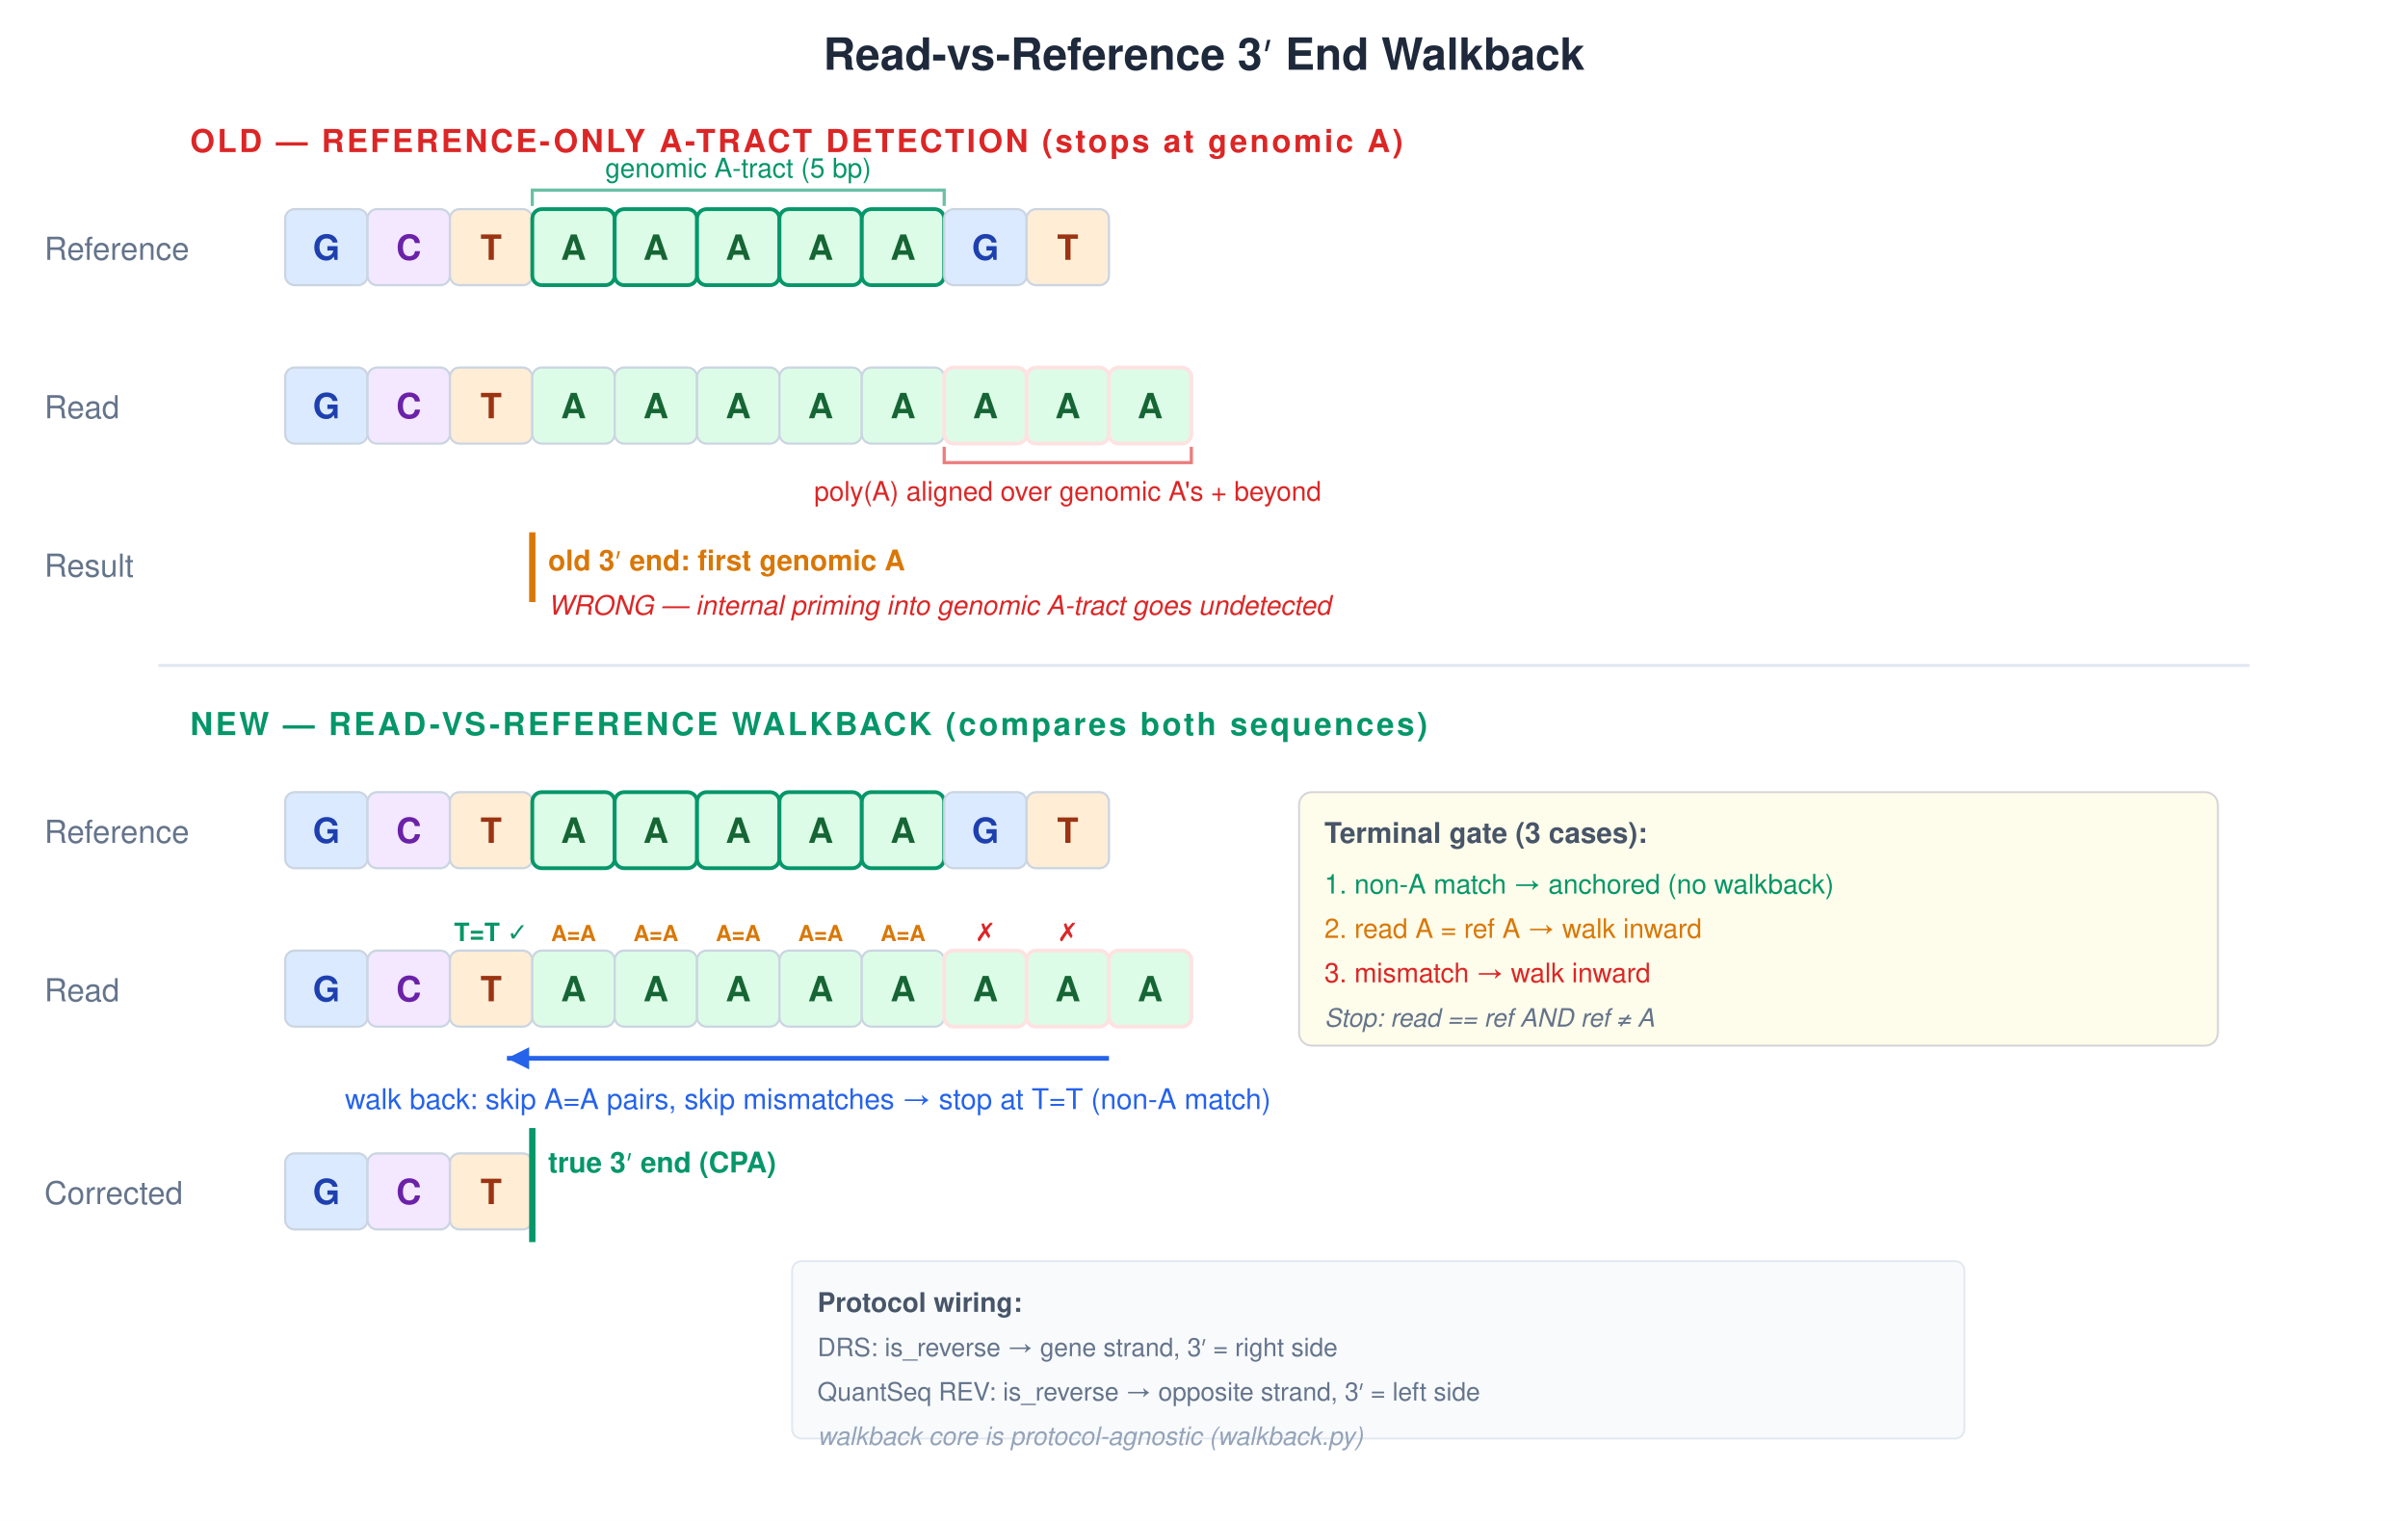
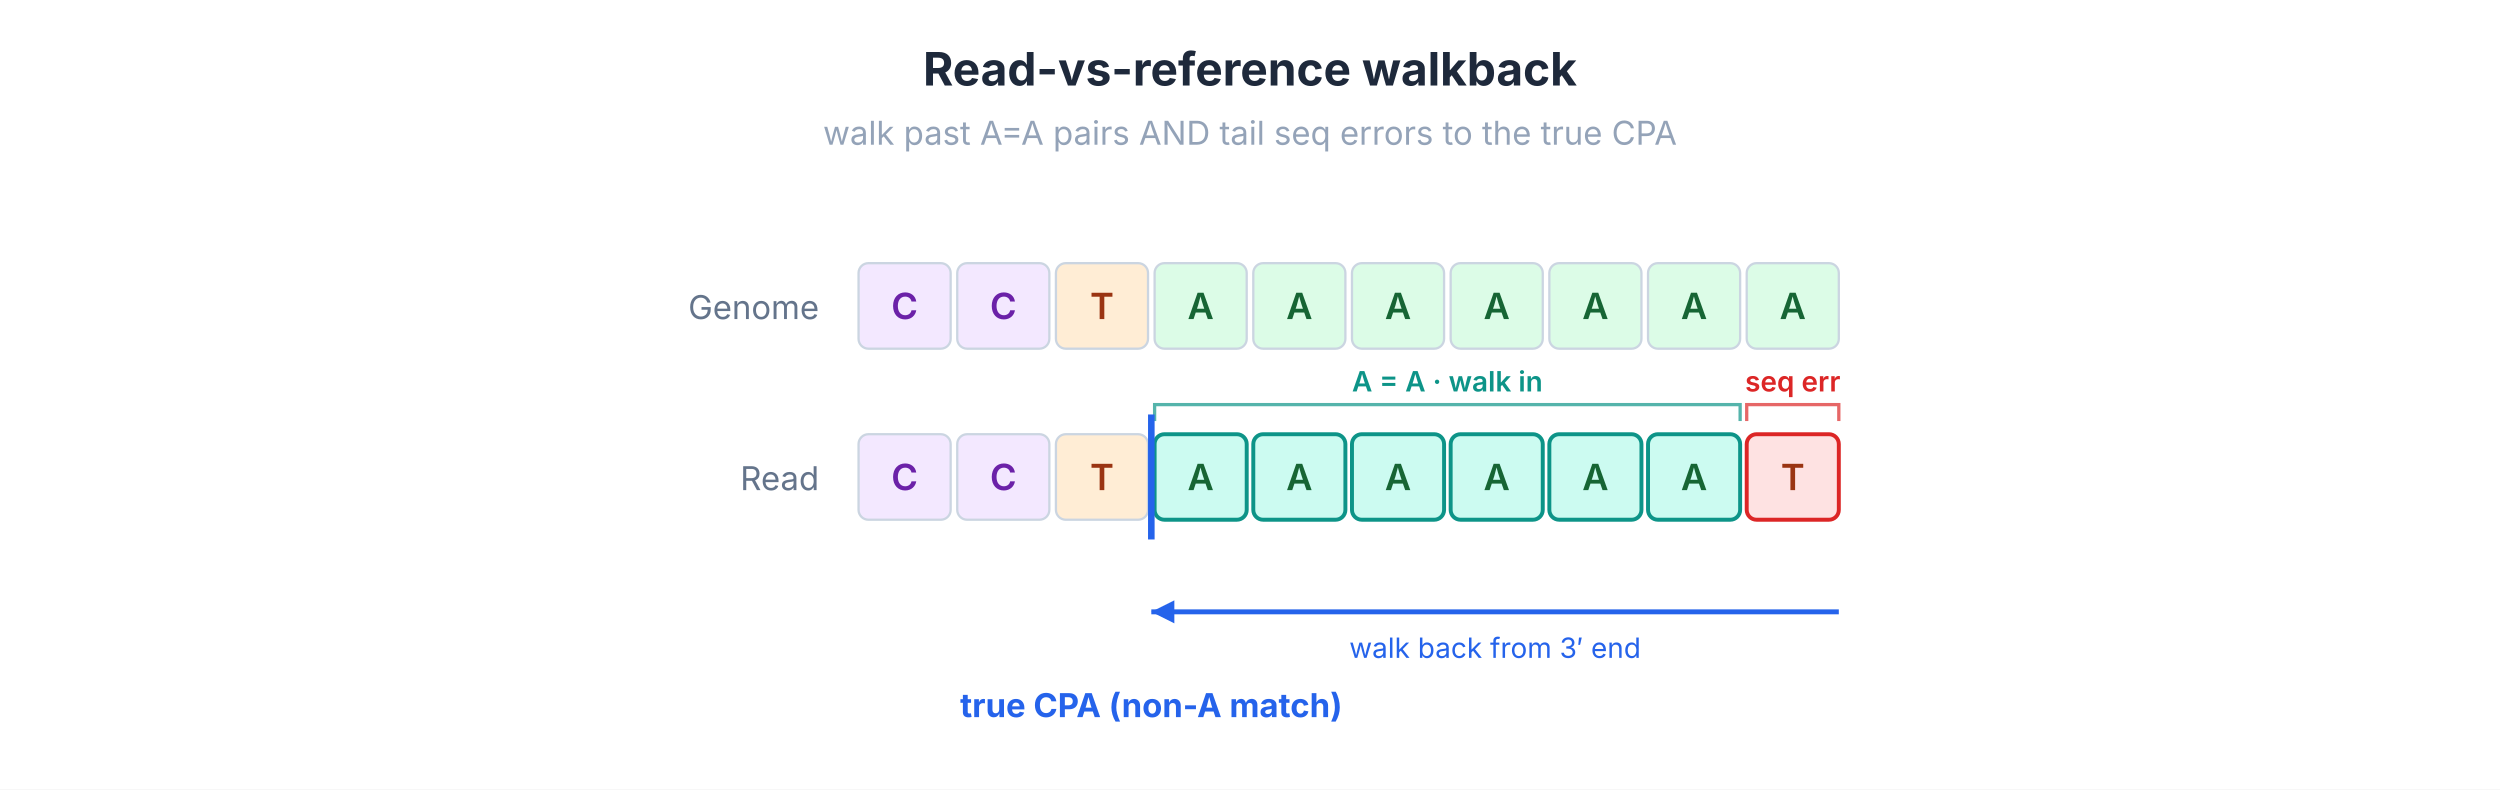
- <svg xmlns="http://www.w3.org/2000/svg" width="760" height="480" viewBox="0 0 760 480">
-   <rect fill="#ffffff" width="760" height="480" />
-   <g font-family="Helvetica Neue, Helvetica, Arial, sans-serif">
-     <text fill="#1e293b" font-size="14" font-weight="bold" text-anchor="middle" x="380" y="22">Read-vs-Reference 3′ End Walkback</text>
-     <text fill="#dc2626" font-size="10" font-weight="bold" letter-spacing="0.8" x="60" y="48">OLD — REFERENCE-ONLY A-TRACT DETECTION (stops at genomic A)</text>
-     <text fill="#64748b" font-size="10" x="14" y="82">Reference</text>
-     <rect fill="#dbeafe" height="24" rx="3" width="26" x="90" y="66" stroke="#cbd5e1" stroke-width="0.7" />
-     <text fill="#1e40af" font-size="11" font-weight="600" text-anchor="middle" x="103" y="82">G</text>
-     <rect fill="#f3e8ff" height="24" rx="3" width="26" x="116" y="66" stroke="#cbd5e1" stroke-width="0.7" />
-     <text fill="#6b21a8" font-size="11" font-weight="600" text-anchor="middle" x="129" y="82">C</text>
-     <rect fill="#ffedd5" height="24" rx="3" width="26" x="142" y="66" stroke="#cbd5e1" stroke-width="0.7" />
-     <text fill="#9a3412" font-size="11" font-weight="600" text-anchor="middle" x="155" y="82">T</text>
-     <rect fill="#dcfce7" height="24" rx="3" width="26" x="168" y="66" stroke="#059669" stroke-width="1.2" />
-     <text fill="#166534" font-size="11" font-weight="600" text-anchor="middle" x="181" y="82">A</text>
-     <rect fill="#dcfce7" height="24" rx="3" width="26" x="194" y="66" stroke="#059669" stroke-width="1.2" />
-     <text fill="#166534" font-size="11" font-weight="600" text-anchor="middle" x="207" y="82">A</text>
-     <rect fill="#dcfce7" height="24" rx="3" width="26" x="220" y="66" stroke="#059669" stroke-width="1.2" />
-     <text fill="#166534" font-size="11" font-weight="600" text-anchor="middle" x="233" y="82">A</text>
-     <rect fill="#dcfce7" height="24" rx="3" width="26" x="246" y="66" stroke="#059669" stroke-width="1.2" />
-     <text fill="#166534" font-size="11" font-weight="600" text-anchor="middle" x="259" y="82">A</text>
-     <rect fill="#dcfce7" height="24" rx="3" width="26" x="272" y="66" stroke="#059669" stroke-width="1.2" />
-     <text fill="#166534" font-size="11" font-weight="600" text-anchor="middle" x="285" y="82">A</text>
-     <rect fill="#dbeafe" height="24" rx="3" width="26" x="298" y="66" stroke="#cbd5e1" stroke-width="0.7" />
-     <text fill="#1e40af" font-size="11" font-weight="600" text-anchor="middle" x="311" y="82">G</text>
-     <rect fill="#ffedd5" height="24" rx="3" width="26" x="324" y="66" stroke="#cbd5e1" stroke-width="0.7" />
-     <text fill="#9a3412" font-size="11" font-weight="600" text-anchor="middle" x="337" y="82">T</text>
-     <path d="M168,65 L168,60 L298,60 L298,65" fill="none" stroke="#059669" stroke-width="1" opacity="0.6" />
-     <text fill="#059669" font-size="8.5" text-anchor="middle" x="233" y="56">genomic A-tract (5 bp)</text>
-     <text fill="#64748b" font-size="10" x="14" y="132">Read</text>
-     <rect fill="#dbeafe" height="24" rx="3" width="26" x="90" y="116" stroke="#cbd5e1" stroke-width="0.7" />
-     <text fill="#1e40af" font-size="11" font-weight="600" text-anchor="middle" x="103" y="132">G</text>
-     <rect fill="#f3e8ff" height="24" rx="3" width="26" x="116" y="116" stroke="#cbd5e1" stroke-width="0.7" />
-     <text fill="#6b21a8" font-size="11" font-weight="600" text-anchor="middle" x="129" y="132">C</text>
-     <rect fill="#ffedd5" height="24" rx="3" width="26" x="142" y="116" stroke="#cbd5e1" stroke-width="0.7" />
-     <text fill="#9a3412" font-size="11" font-weight="600" text-anchor="middle" x="155" y="132">T</text>
-     <rect fill="#dcfce7" height="24" rx="3" width="26" x="168" y="116" stroke="#cbd5e1" stroke-width="0.7" />
-     <text fill="#166534" font-size="11" font-weight="600" text-anchor="middle" x="181" y="132">A</text>
-     <rect fill="#dcfce7" height="24" rx="3" width="26" x="194" y="116" stroke="#cbd5e1" stroke-width="0.7" />
-     <text fill="#166534" font-size="11" font-weight="600" text-anchor="middle" x="207" y="132">A</text>
-     <rect fill="#dcfce7" height="24" rx="3" width="26" x="220" y="116" stroke="#cbd5e1" stroke-width="0.7" />
-     <text fill="#166534" font-size="11" font-weight="600" text-anchor="middle" x="233" y="132">A</text>
-     <rect fill="#dcfce7" height="24" rx="3" width="26" x="246" y="116" stroke="#cbd5e1" stroke-width="0.7" />
-     <text fill="#166534" font-size="11" font-weight="600" text-anchor="middle" x="259" y="132">A</text>
-     <rect fill="#dcfce7" height="24" rx="3" width="26" x="272" y="116" stroke="#cbd5e1" stroke-width="0.7" />
-     <text fill="#166534" font-size="11" font-weight="600" text-anchor="middle" x="285" y="132">A</text>
-     <rect fill="#dcfce7" height="24" rx="3" width="26" x="298" y="116" stroke="#fee2e2" stroke-width="1.2" />
-     <text fill="#166534" font-size="11" font-weight="600" text-anchor="middle" x="311" y="132">A</text>
-     <rect fill="#dcfce7" height="24" rx="3" width="26" x="324" y="116" stroke="#fee2e2" stroke-width="1.2" />
-     <text fill="#166534" font-size="11" font-weight="600" text-anchor="middle" x="337" y="132">A</text>
-     <rect fill="#dcfce7" height="24" rx="3" width="26" x="350" y="116" stroke="#fee2e2" stroke-width="1.2" />
-     <text fill="#166534" font-size="11" font-weight="600" text-anchor="middle" x="363" y="132">A</text>
-     <path d="M298,141 L298,146 L376,146 L376,141" fill="none" stroke="#dc2626" stroke-width="1" opacity="0.6" />
-     <text fill="#dc2626" font-size="8.5" text-anchor="middle" x="337" y="158">poly(A) aligned over genomic A's + beyond</text>
-     <text fill="#64748b" font-size="10" x="14" y="182">Result</text>
-     <line stroke="#d97706" stroke-width="2" x1="168" x2="168" y1="168" y2="190" />
-     <text fill="#d97706" font-size="9" font-weight="600" x="173" y="180">old 3′ end: first genomic A</text>
-     <text fill="#dc2626" font-size="8.5" font-style="italic" x="173" y="194">WRONG — internal priming into genomic A-tract goes undetected</text>
-     <line stroke="#e2e8f0" stroke-width="1" x1="50" x2="710" y1="210" y2="210" />
-     <text fill="#059669" font-size="10" font-weight="bold" letter-spacing="0.8" x="60" y="232">NEW — READ-VS-REFERENCE WALKBACK (compares both sequences)</text>
-     <text fill="#64748b" font-size="10" x="14" y="266">Reference</text>
-     <rect fill="#dbeafe" height="24" rx="3" width="26" x="90" y="250" stroke="#cbd5e1" stroke-width="0.7" />
-     <text fill="#1e40af" font-size="11" font-weight="600" text-anchor="middle" x="103" y="266">G</text>
-     <rect fill="#f3e8ff" height="24" rx="3" width="26" x="116" y="250" stroke="#cbd5e1" stroke-width="0.7" />
-     <text fill="#6b21a8" font-size="11" font-weight="600" text-anchor="middle" x="129" y="266">C</text>
-     <rect fill="#ffedd5" height="24" rx="3" width="26" x="142" y="250" stroke="#cbd5e1" stroke-width="0.7" />
-     <text fill="#9a3412" font-size="11" font-weight="600" text-anchor="middle" x="155" y="266">T</text>
-     <rect fill="#dcfce7" height="24" rx="3" width="26" x="168" y="250" stroke="#059669" stroke-width="1.2" />
-     <text fill="#166534" font-size="11" font-weight="600" text-anchor="middle" x="181" y="266">A</text>
-     <rect fill="#dcfce7" height="24" rx="3" width="26" x="194" y="250" stroke="#059669" stroke-width="1.2" />
-     <text fill="#166534" font-size="11" font-weight="600" text-anchor="middle" x="207" y="266">A</text>
-     <rect fill="#dcfce7" height="24" rx="3" width="26" x="220" y="250" stroke="#059669" stroke-width="1.2" />
-     <text fill="#166534" font-size="11" font-weight="600" text-anchor="middle" x="233" y="266">A</text>
-     <rect fill="#dcfce7" height="24" rx="3" width="26" x="246" y="250" stroke="#059669" stroke-width="1.2" />
-     <text fill="#166534" font-size="11" font-weight="600" text-anchor="middle" x="259" y="266">A</text>
-     <rect fill="#dcfce7" height="24" rx="3" width="26" x="272" y="250" stroke="#059669" stroke-width="1.2" />
-     <text fill="#166534" font-size="11" font-weight="600" text-anchor="middle" x="285" y="266">A</text>
-     <rect fill="#dbeafe" height="24" rx="3" width="26" x="298" y="250" stroke="#cbd5e1" stroke-width="0.7" />
-     <text fill="#1e40af" font-size="11" font-weight="600" text-anchor="middle" x="311" y="266">G</text>
-     <rect fill="#ffedd5" height="24" rx="3" width="26" x="324" y="250" stroke="#cbd5e1" stroke-width="0.7" />
-     <text fill="#9a3412" font-size="11" font-weight="600" text-anchor="middle" x="337" y="266">T</text>
-     <text fill="#64748b" font-size="10" x="14" y="316">Read</text>
-     <rect fill="#dbeafe" height="24" rx="3" width="26" x="90" y="300" stroke="#cbd5e1" stroke-width="0.7" />
-     <text fill="#1e40af" font-size="11" font-weight="600" text-anchor="middle" x="103" y="316">G</text>
-     <rect fill="#f3e8ff" height="24" rx="3" width="26" x="116" y="300" stroke="#cbd5e1" stroke-width="0.7" />
-     <text fill="#6b21a8" font-size="11" font-weight="600" text-anchor="middle" x="129" y="316">C</text>
-     <rect fill="#ffedd5" height="24" rx="3" width="26" x="142" y="300" stroke="#cbd5e1" stroke-width="0.7" />
-     <text fill="#9a3412" font-size="11" font-weight="600" text-anchor="middle" x="155" y="316">T</text>
-     <rect fill="#dcfce7" height="24" rx="3" width="26" x="168" y="300" stroke="#cbd5e1" stroke-width="0.7" />
-     <text fill="#166534" font-size="11" font-weight="600" text-anchor="middle" x="181" y="316">A</text>
-     <rect fill="#dcfce7" height="24" rx="3" width="26" x="194" y="300" stroke="#cbd5e1" stroke-width="0.7" />
-     <text fill="#166534" font-size="11" font-weight="600" text-anchor="middle" x="207" y="316">A</text>
-     <rect fill="#dcfce7" height="24" rx="3" width="26" x="220" y="300" stroke="#cbd5e1" stroke-width="0.7" />
-     <text fill="#166534" font-size="11" font-weight="600" text-anchor="middle" x="233" y="316">A</text>
-     <rect fill="#dcfce7" height="24" rx="3" width="26" x="246" y="300" stroke="#cbd5e1" stroke-width="0.7" />
-     <text fill="#166534" font-size="11" font-weight="600" text-anchor="middle" x="259" y="316">A</text>
-     <rect fill="#dcfce7" height="24" rx="3" width="26" x="272" y="300" stroke="#cbd5e1" stroke-width="0.7" />
-     <text fill="#166534" font-size="11" font-weight="600" text-anchor="middle" x="285" y="316">A</text>
-     <rect fill="#dcfce7" height="24" rx="3" width="26" x="298" y="300" stroke="#fee2e2" stroke-width="1.2" />
-     <text fill="#166534" font-size="11" font-weight="600" text-anchor="middle" x="311" y="316">A</text>
-     <rect fill="#dcfce7" height="24" rx="3" width="26" x="324" y="300" stroke="#fee2e2" stroke-width="1.2" />
-     <text fill="#166534" font-size="11" font-weight="600" text-anchor="middle" x="337" y="316">A</text>
-     <rect fill="#dcfce7" height="24" rx="3" width="26" x="350" y="300" stroke="#fee2e2" stroke-width="1.2" />
-     <text fill="#166534" font-size="11" font-weight="600" text-anchor="middle" x="363" y="316">A</text>
-     <text fill="#dc2626" font-size="8" font-weight="bold" text-anchor="middle" x="311" y="297">✗</text>
-     <text fill="#dc2626" font-size="8" font-weight="bold" text-anchor="middle" x="337" y="297">✗</text>
-     <text fill="#d97706" font-size="7" font-weight="600" text-anchor="middle" x="285" y="297">A=A</text>
-     <text fill="#d97706" font-size="7" font-weight="600" text-anchor="middle" x="259" y="297">A=A</text>
-     <text fill="#d97706" font-size="7" font-weight="600" text-anchor="middle" x="233" y="297">A=A</text>
-     <text fill="#d97706" font-size="7" font-weight="600" text-anchor="middle" x="207" y="297">A=A</text>
-     <text fill="#d97706" font-size="7" font-weight="600" text-anchor="middle" x="181" y="297">A=A</text>
-     <text fill="#059669" font-size="8" font-weight="bold" text-anchor="middle" x="155" y="297">T=T ✓</text>
-     <line stroke="#2563eb" stroke-width="1.5" x1="350" x2="160" y1="334" y2="334" />
-     <polygon fill="#2563eb" points="160,334 167,330.5 167,337.5" />
-     <text fill="#2563eb" font-size="9" text-anchor="middle" x="255" y="350">walk back: skip A=A pairs, skip mismatches → stop at T=T (non-A match)</text>
-     <rect x="410" y="250" width="290" height="80" rx="4" fill="#fefce8" fill-opacity="0.9" stroke="#d4d4d8" stroke-width="0.6" />
-     <text fill="#475569" font-size="9" font-weight="bold" x="418" y="266">Terminal gate (3 cases):</text>
-     <text fill="#059669" font-size="8.5" x="418" y="282">1. non-A match → anchored (no walkback)</text>
-     <text fill="#d97706" font-size="8.5" x="418" y="296">2. read A = ref A → walk inward</text>
-     <text fill="#dc2626" font-size="8.5" x="418" y="310">3. mismatch → walk inward</text>
-     <text fill="#64748b" font-size="8" font-style="italic" x="418" y="324">Stop: read == ref AND ref ≠ A</text>
-     <text fill="#64748b" font-size="10" x="14" y="380">Corrected</text>
-     <rect fill="#dbeafe" height="24" rx="3" width="26" x="90" y="364" stroke="#cbd5e1" stroke-width="0.7" />
-     <text fill="#1e40af" font-size="11" font-weight="600" text-anchor="middle" x="103" y="380">G</text>
-     <rect fill="#f3e8ff" height="24" rx="3" width="26" x="116" y="364" stroke="#cbd5e1" stroke-width="0.7" />
-     <text fill="#6b21a8" font-size="11" font-weight="600" text-anchor="middle" x="129" y="380">C</text>
-     <rect fill="#ffedd5" height="24" rx="3" width="26" x="142" y="364" stroke="#cbd5e1" stroke-width="0.7" />
-     <text fill="#9a3412" font-size="11" font-weight="600" text-anchor="middle" x="155" y="380">T</text>
-     <line stroke="#059669" stroke-width="2" x1="168" x2="168" y1="356" y2="392" />
-     <text fill="#059669" font-size="9" font-weight="600" x="173" y="370">true 3′ end (CPA)</text>
-     <rect x="250" y="398" width="370" height="56" rx="3" fill="#f8fafc" stroke="#e2e8f0" stroke-width="0.6" />
-     <text fill="#475569" font-size="8.5" font-weight="bold" x="258" y="414">Protocol wiring:</text>
-     <text fill="#64748b" font-size="8" x="258" y="428">DRS:          is_reverse → gene strand, 3′ = right side</text>
-     <text fill="#64748b" font-size="8" x="258" y="442">QuantSeq REV: is_reverse → opposite strand, 3′ = left side</text>
-     <text fill="#94a3b8" font-size="8" font-style="italic" x="258" y="456">walkback core is protocol-agnostic (walkback.py)</text>
+ <svg xmlns="http://www.w3.org/2000/svg" width="760" height="240" viewBox="0 0 760 240">
+   <defs>
+     <marker id="arr" markerWidth="7" markerHeight="7" refX="6" refY="3.5" orient="auto" markerUnits="strokeWidth">
+       <path d="M0,0 L0,7 L7,3.5 z" fill="#2563eb" />
+     </marker>
+   </defs>
+   <rect fill="#ffffff" width="760" height="240" />
+   <g font-family="Inter, Helvetica Neue, Helvetica, Arial, sans-serif">
+     <text fill="#1e293b" font-size="14" font-weight="700" text-anchor="middle" x="380.0" y="26">Read-vs-reference walkback</text>
+     <text fill="#94a3b8" font-size="10" font-weight="400" text-anchor="middle" x="380.0" y="44">walk past A=A pairs AND tail seq errors to the true CPA</text>
+     <text fill="#64748b" font-size="10" font-weight="400" text-anchor="end" x="249" y="97.0">Genome</text>
+     <text fill="#64748b" font-size="10" font-weight="400" text-anchor="end" x="249" y="149.0">Read</text>
+     <rect fill="#f3e8ff" height="26" rx="3" width="28" x="261" y="80" stroke="#cbd5e1" stroke-width="0.7" />
+     <text fill="#6b21a8" font-size="11" font-weight="600" text-anchor="middle" x="275.0" y="97.0">C</text>
+     <rect fill="#f3e8ff" height="26" rx="3" width="28" x="291" y="80" stroke="#cbd5e1" stroke-width="0.7" />
+     <text fill="#6b21a8" font-size="11" font-weight="600" text-anchor="middle" x="305.0" y="97.0">C</text>
+     <rect fill="#ffedd5" height="26" rx="3" width="28" x="321" y="80" stroke="#cbd5e1" stroke-width="0.7" />
+     <text fill="#9a3412" font-size="11" font-weight="600" text-anchor="middle" x="335.0" y="97.0">T</text>
+     <rect fill="#dcfce7" height="26" rx="3" width="28" x="351" y="80" stroke="#cbd5e1" stroke-width="0.7" />
+     <text fill="#166534" font-size="11" font-weight="600" text-anchor="middle" x="365.0" y="97.0">A</text>
+     <rect fill="#dcfce7" height="26" rx="3" width="28" x="381" y="80" stroke="#cbd5e1" stroke-width="0.7" />
+     <text fill="#166534" font-size="11" font-weight="600" text-anchor="middle" x="395.0" y="97.0">A</text>
+     <rect fill="#dcfce7" height="26" rx="3" width="28" x="411" y="80" stroke="#cbd5e1" stroke-width="0.7" />
+     <text fill="#166534" font-size="11" font-weight="600" text-anchor="middle" x="425.0" y="97.0">A</text>
+     <rect fill="#dcfce7" height="26" rx="3" width="28" x="441" y="80" stroke="#cbd5e1" stroke-width="0.7" />
+     <text fill="#166534" font-size="11" font-weight="600" text-anchor="middle" x="455.0" y="97.0">A</text>
+     <rect fill="#dcfce7" height="26" rx="3" width="28" x="471" y="80" stroke="#cbd5e1" stroke-width="0.7" />
+     <text fill="#166534" font-size="11" font-weight="600" text-anchor="middle" x="485.0" y="97.0">A</text>
+     <rect fill="#dcfce7" height="26" rx="3" width="28" x="501" y="80" stroke="#cbd5e1" stroke-width="0.7" />
+     <text fill="#166534" font-size="11" font-weight="600" text-anchor="middle" x="515.0" y="97.0">A</text>
+     <rect fill="#dcfce7" height="26" rx="3" width="28" x="531" y="80" stroke="#cbd5e1" stroke-width="0.7" />
+     <text fill="#166534" font-size="11" font-weight="600" text-anchor="middle" x="545.0" y="97.0">A</text>
+     <rect fill="#f3e8ff" height="26" rx="3" width="28" x="261" y="132" stroke="#cbd5e1" stroke-width="0.7" />
+     <text fill="#6b21a8" font-size="11" font-weight="600" text-anchor="middle" x="275.0" y="149.0">C</text>
+     <rect fill="#f3e8ff" height="26" rx="3" width="28" x="291" y="132" stroke="#cbd5e1" stroke-width="0.7" />
+     <text fill="#6b21a8" font-size="11" font-weight="600" text-anchor="middle" x="305.0" y="149.0">C</text>
+     <rect fill="#ffedd5" height="26" rx="3" width="28" x="321" y="132" stroke="#cbd5e1" stroke-width="0.7" />
+     <text fill="#9a3412" font-size="11" font-weight="600" text-anchor="middle" x="335.0" y="149.0">T</text>
+     <rect fill="#ccfbf1" height="26" rx="3" width="28" x="351" y="132" stroke="#0d9488" stroke-width="1.2" />
+     <text fill="#166534" font-size="11" font-weight="600" text-anchor="middle" x="365.0" y="149.0">A</text>
+     <rect fill="#ccfbf1" height="26" rx="3" width="28" x="381" y="132" stroke="#0d9488" stroke-width="1.2" />
+     <text fill="#166534" font-size="11" font-weight="600" text-anchor="middle" x="395.0" y="149.0">A</text>
+     <rect fill="#ccfbf1" height="26" rx="3" width="28" x="411" y="132" stroke="#0d9488" stroke-width="1.2" />
+     <text fill="#166534" font-size="11" font-weight="600" text-anchor="middle" x="425.0" y="149.0">A</text>
+     <rect fill="#ccfbf1" height="26" rx="3" width="28" x="441" y="132" stroke="#0d9488" stroke-width="1.2" />
+     <text fill="#166534" font-size="11" font-weight="600" text-anchor="middle" x="455.0" y="149.0">A</text>
+     <rect fill="#ccfbf1" height="26" rx="3" width="28" x="471" y="132" stroke="#0d9488" stroke-width="1.2" />
+     <text fill="#166534" font-size="11" font-weight="600" text-anchor="middle" x="485.0" y="149.0">A</text>
+     <rect fill="#ccfbf1" height="26" rx="3" width="28" x="501" y="132" stroke="#0d9488" stroke-width="1.2" />
+     <text fill="#166534" font-size="11" font-weight="600" text-anchor="middle" x="515.0" y="149.0">A</text>
+     <rect fill="#fee2e2" height="26" rx="3" width="28" x="531" y="132" stroke="#dc2626" stroke-width="1.2" />
+     <text fill="#9a3412" font-size="11" font-weight="600" text-anchor="middle" x="545.0" y="149.0">T</text>
+     <path d="M351,128 L351,123 L529,123 L529,128" fill="none" stroke="#0d9488" stroke-width="1" opacity="0.7" />
+     <text fill="#0d9488" font-size="8.5" font-weight="600" text-anchor="middle" x="440.0" y="119">A = A · walk in</text>
+     <path d="M531,128 L531,123 L559,123 L559,128" fill="none" stroke="#dc2626" stroke-width="1" opacity="0.7" />
+     <text fill="#dc2626" font-size="8.5" font-weight="600" text-anchor="middle" x="545.0" y="119">seq err</text>
+     <line stroke="#2563eb" stroke-width="2" x1="350" x2="350" y1="126" y2="164" />
+     <line stroke="#2563eb" stroke-width="1.5" x1="559" x2="350" y1="186" y2="186" />
+     <polygon fill="#2563eb" points="350,186 357,182.5 357,189.5" />
+     <text fill="#2563eb" font-size="8.5" font-weight="400" text-anchor="middle" x="454.5" y="200">walk back from 3′ end</text>
+     <text fill="#2563eb" font-size="10" font-weight="700" text-anchor="middle" x="350" y="218">true CPA (non-A match)</text>
  </g>
</svg>
